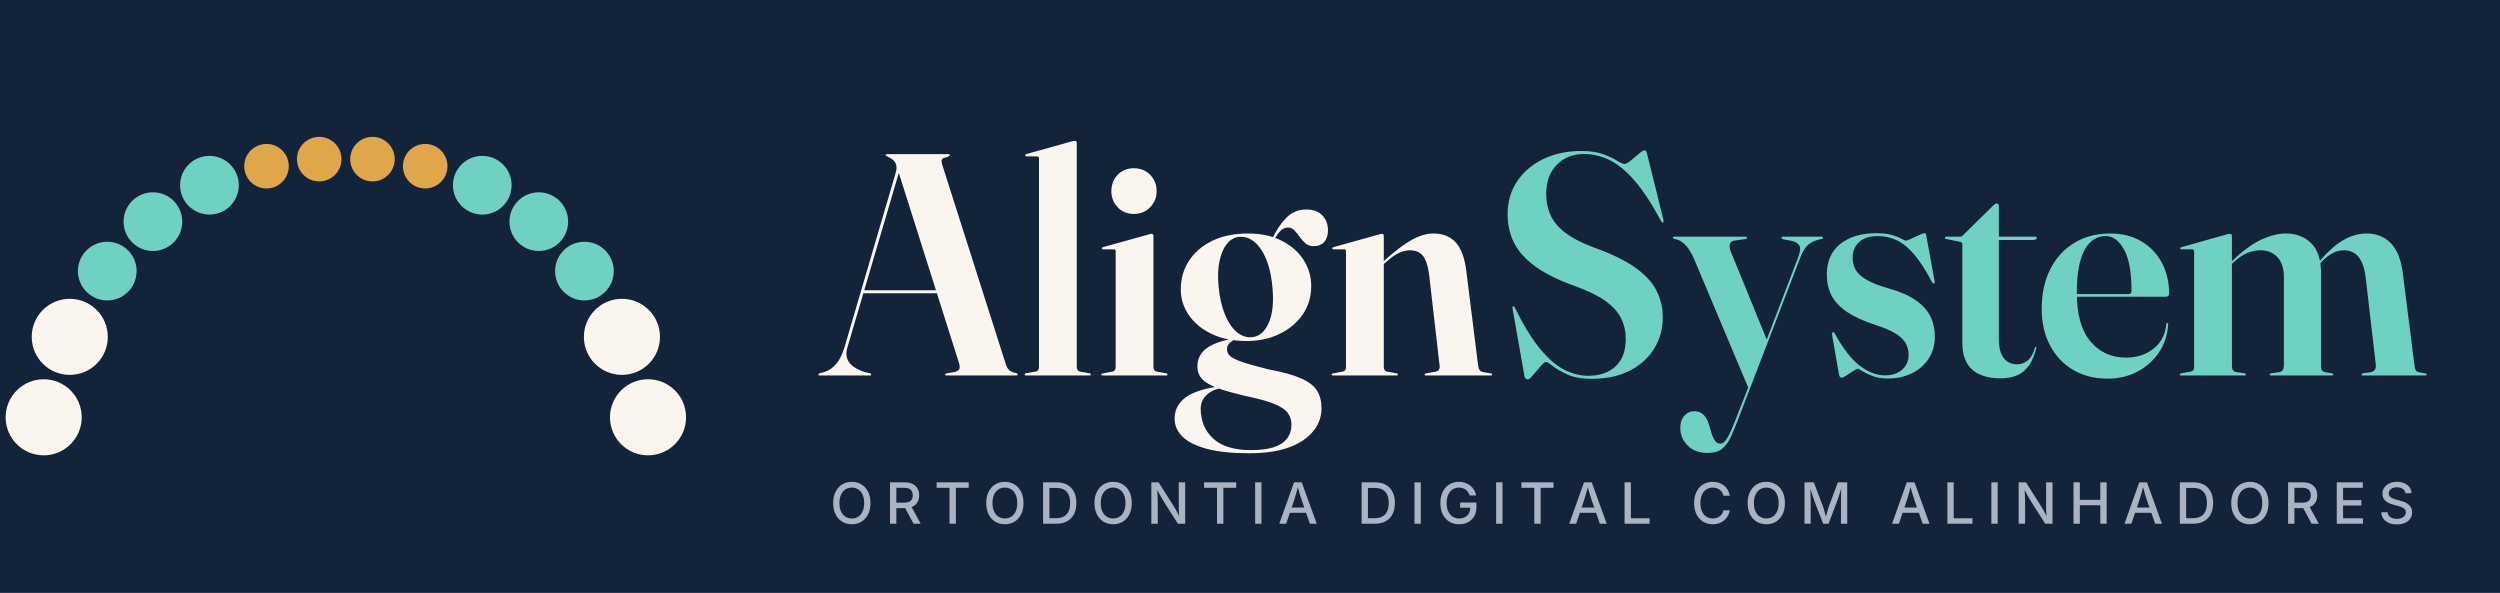
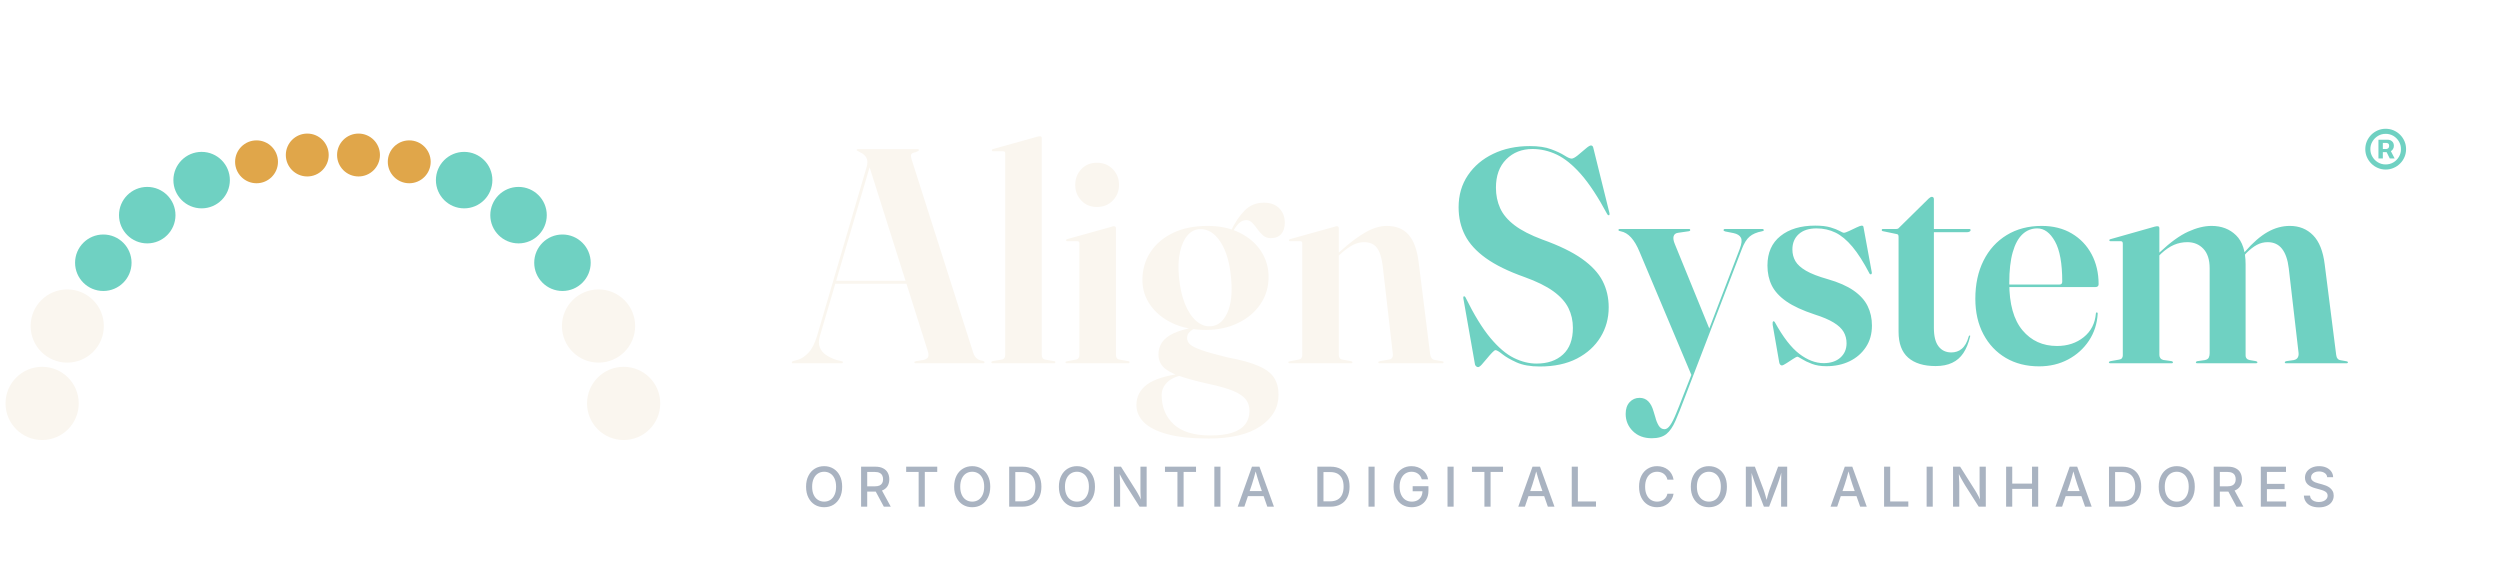
- <svg xmlns="http://www.w3.org/2000/svg" viewBox="0 0 506 120" width="1518" height="360" role="img" aria-label="AlignSystem">
-   <rect width="506" height="120" fill="#12233A" />
-   <g transform="translate(4 -0.9) scale(1.100)">
+ <svg xmlns="http://www.w3.org/2000/svg" viewBox="0 0 523 120" role="img" aria-label="AlignSystem">
+   <g transform="translate(4 -0.5) scale(1.094)">
    <circle cx="64.9" cy="30.1" r="4.1" fill="#E0A64A" />
    <circle cx="74.6" cy="31.4" r="4.1" fill="#E0A64A" />
    <circle cx="85.1" cy="34.9" r="5.4" fill="#6FD1C2" />
    <circle cx="95.5" cy="41.6" r="5.4" fill="#6FD1C2" />
    <circle cx="103.9" cy="50.7" r="5.4" fill="#6FD1C2" />
    <circle cx="110.8" cy="62.8" r="7" fill="#FAF6EF" />
    <circle cx="115.6" cy="77.6" r="7" fill="#FAF6EF" />
    <circle cx="55.1" cy="30.1" r="4.1" fill="#E0A64A" />
    <circle cx="45.4" cy="31.4" r="4.1" fill="#E0A64A" />
    <circle cx="34.9" cy="34.9" r="5.4" fill="#6FD1C2" />
    <circle cx="24.5" cy="41.6" r="5.4" fill="#6FD1C2" />
    <circle cx="16.1" cy="50.7" r="5.4" fill="#6FD1C2" />
    <circle cx="9.2" cy="62.8" r="7" fill="#FAF6EF" />
    <circle cx="4.4" cy="77.6" r="7" fill="#FAF6EF" />
  </g>
  <path d="M174.45 59.36L174.61 58.75L190.90 58.75L190.99 59.36L174.45 59.36M176.34 75.81Q176.34 75.87 176.27 75.94Q176.21 76 176.08 76L165.87 76Q165.78 76 165.71 75.94Q165.65 75.87 165.65 75.81Q165.65 75.68 165.74 75.63Q165.84 75.58 165.90 75.55L167.12 75.20Q168.14 74.85 169.18 73.73Q170.22 72.61 170.93 70.27L181.26 35.07Q181.65 33.82 181.28 33.06Q180.91 32.29 179.95 31.87Q179.57 31.62 179.39 31.55Q179.22 31.49 179.22 31.39Q179.22 31.30 179.30 31.25Q179.38 31.20 179.54 31.20L191.98 31.20Q192.11 31.20 192.18 31.25Q192.24 31.30 192.24 31.39Q192.24 31.49 192.10 31.58Q191.95 31.68 191.57 31.84Q190.80 31.97 190.64 32.27Q190.48 32.58 190.74 33.44L203.63 73.89Q203.89 74.62 204.37 75.01Q204.85 75.39 205.62 75.49Q205.81 75.55 205.89 75.62Q205.97 75.68 205.97 75.81Q205.97 75.87 205.89 75.94Q205.81 76 205.68 76L191.57 76Q191.44 76 191.36 75.94Q191.28 75.87 191.28 75.81Q191.28 75.68 191.38 75.65Q191.47 75.62 191.66 75.55L193.20 75.30Q193.97 75.10 194.16 74.69Q194.35 74.27 194.10 73.47L181.78 34.56L182.54 32.90L171.50 70.37Q171.12 71.68 171.49 72.64Q171.86 73.60 172.78 74.24Q173.71 74.88 174.99 75.30L176.02 75.55Q176.21 75.58 176.27 75.63Q176.34 75.68 176.34 75.81M217.94 28.86L217.94 74.24Q217.94 74.66 218.11 74.91Q218.29 75.17 218.70 75.23L220.46 75.55Q220.66 75.55 220.72 75.63Q220.78 75.71 220.78 75.81Q220.78 75.87 220.72 75.94Q220.66 76 220.53 76L207.63 76Q207.54 76 207.46 75.94Q207.38 75.87 207.38 75.81Q207.38 75.71 207.47 75.63Q207.57 75.55 207.79 75.52L209.52 75.23Q209.94 75.17 210.11 74.91Q210.29 74.66 210.29 74.27L210.29 32.06Q210.29 31.87 210.19 31.76Q210.10 31.65 209.87 31.65L207.79 31.65Q207.63 31.65 207.57 31.58Q207.50 31.52 207.50 31.42Q207.50 31.30 207.58 31.25Q207.66 31.20 207.76 31.17L216.94 28.61Q217.23 28.54 217.34 28.53Q217.46 28.51 217.58 28.51Q217.74 28.51 217.84 28.61Q217.94 28.70 217.94 28.86M233.46 47.71L233.46 74.24Q233.46 74.66 233.63 74.91Q233.81 75.17 234.22 75.23L235.98 75.55Q236.18 75.55 236.24 75.63Q236.30 75.71 236.30 75.81Q236.30 75.87 236.24 75.94Q236.18 76 236.05 76L223.15 76Q223.06 76 222.98 75.94Q222.90 75.87 222.90 75.81Q222.90 75.71 222.96 75.66Q223.02 75.62 223.22 75.58L225.04 75.23Q225.46 75.17 225.63 74.91Q225.81 74.66 225.81 74.27L225.81 50.88Q225.81 50.69 225.71 50.58Q225.62 50.46 225.39 50.46L223.31 50.46Q223.15 50.46 223.09 50.40Q223.02 50.34 223.02 50.24Q223.02 50.14 223.10 50.10Q223.18 50.05 223.28 50.02L232.46 47.46Q232.75 47.36 232.86 47.34Q232.98 47.33 233.10 47.33Q233.26 47.33 233.36 47.44Q233.46 47.55 233.46 47.71M229.49 43.30Q227.47 43.30 226.21 41.95Q224.94 40.61 224.94 38.69Q224.94 36.74 226.21 35.39Q227.47 34.05 229.49 34.05Q231.50 34.05 232.80 35.39Q234.10 36.74 234.10 38.69Q234.10 40.61 232.80 41.95Q231.50 43.30 229.49 43.30M256.85 74.78Q253.20 73.89 251.38 73.25Q249.55 72.61 248.94 72.03Q248.34 71.46 248.34 70.69Q248.34 69.98 248.85 69.46Q249.36 68.93 250.06 68.70L250.06 68.45Q247.18 68.93 245.50 69.73Q243.82 70.53 243.09 71.63Q242.35 72.74 242.35 74.11Q242.35 75.68 243.31 76.72Q244.27 77.76 246.56 78.59Q248.85 79.42 252.75 80.29Q256.21 81.02 258.08 81.82Q259.95 82.62 260.67 83.62Q261.39 84.61 261.39 85.92Q261.39 87.62 260.48 88.78Q259.57 89.95 257.76 90.53Q255.95 91.10 253.20 91.10Q248.08 91.10 245.55 88.77Q243.02 86.43 243.02 82.66Q243.02 81.15 244.14 80.02Q245.26 78.88 247.47 78.46L247.41 78.11Q242.19 78.78 239.97 80.43Q237.74 82.08 237.74 84.74Q237.74 86.78 239.31 88.35Q240.88 89.92 244.21 90.83Q247.54 91.74 252.88 91.74Q259.86 91.74 263.66 89.18Q267.47 86.62 267.47 82.59Q267.47 80.51 266.56 79.06Q265.65 77.60 263.33 76.58Q261.01 75.55 256.85 74.78M257.49 48.35L257.23 48.90L257.71 48.83Q258.38 47.55 259.09 46.80Q259.79 46.05 260.72 46.05Q261.42 46.05 261.97 46.61Q262.51 47.17 263.04 47.92Q263.57 48.67 264.22 49.25Q264.88 49.82 265.84 49.82Q267.28 49.82 268.03 48.96Q268.78 48.10 268.78 46.59Q268.78 44.77 267.63 43.58Q266.48 42.40 264.40 42.40Q262 42.40 260.37 44.05Q258.74 45.70 257.49 48.35M265.39 57.92Q265.39 55.04 263.86 52.62Q262.32 50.21 259.44 48.74Q256.56 47.26 252.62 47.26Q248.40 47.26 245.34 48.75Q242.29 50.24 240.64 52.80Q238.99 55.36 238.99 58.59Q238.99 61.47 240.66 63.84Q242.32 66.21 245.30 67.62Q248.27 69.02 252.30 69.02Q256.02 69.02 258.99 67.58Q261.97 66.14 263.68 63.63Q265.39 61.12 265.39 57.92M250.96 47.94Q253.49 47.81 255.31 50.59Q257.14 53.38 257.55 58.27Q257.97 62.78 256.74 65.47Q255.50 68.16 253.23 68.26Q251.60 68.35 250.19 67.09Q248.78 65.82 247.86 63.49Q246.93 61.15 246.64 57.95Q246.35 54.98 246.85 52.74Q247.34 50.50 248.42 49.25Q249.49 48 250.96 47.94M280.08 47.71L280.08 74.24Q280.08 74.66 280.26 74.91Q280.43 75.17 280.85 75.23L282.61 75.55Q282.93 75.62 282.93 75.81Q282.93 76 282.67 76L269.78 76Q269.68 76 269.60 75.94Q269.52 75.87 269.52 75.81Q269.52 75.71 269.58 75.66Q269.65 75.62 269.84 75.58L271.66 75.23Q272.08 75.17 272.26 74.91Q272.43 74.66 272.43 74.27L272.43 50.88Q272.43 50.69 272.34 50.58Q272.24 50.46 272.02 50.46L269.94 50.46Q269.78 50.46 269.71 50.40Q269.65 50.34 269.65 50.24Q269.65 50.14 269.73 50.10Q269.81 50.05 269.90 50.02L279.09 47.46Q279.38 47.36 279.49 47.34Q279.60 47.33 279.73 47.33Q279.89 47.33 279.98 47.44Q280.08 47.55 280.08 47.71M280.56 53.02L279.44 54.02L279.12 53.70L280.27 52.67Q283.44 49.82 285.76 48.54Q288.08 47.26 290.10 47.26Q293.04 47.26 294.67 49.10Q296.30 50.94 296.78 54.85L299.18 74.05Q299.25 74.56 299.46 74.88Q299.66 75.20 300.14 75.30L301.71 75.58Q301.87 75.58 301.94 75.65Q302 75.71 302 75.81Q302 75.87 301.94 75.94Q301.87 76 301.74 76L288.62 76Q288.34 76 288.34 75.81Q288.34 75.62 288.69 75.55L290.51 75.23Q291.02 75.17 291.23 74.85Q291.44 74.53 291.38 74.05L289.26 55.62Q288.94 53.02 288.05 51.84Q287.15 50.66 285.36 50.66Q284.18 50.66 283.02 51.25Q281.87 51.84 280.56 53.02" fill="#FAF6EF" />
  <path d="M322.14 76.67Q319.16 76.67 317.26 75.81Q315.35 74.94 314.30 74.10Q313.24 73.25 312.86 73.25Q312.63 73.25 312.14 73.78Q311.64 74.30 311.06 75.01Q310.49 75.71 309.99 76.26Q309.50 76.80 309.21 76.80Q309.02 76.80 308.82 76.64Q308.63 76.48 308.57 76.26L306.14 62.46Q306.10 62.27 306.12 62.16Q306.14 62.05 306.20 62.02Q306.30 61.95 306.41 62.02Q306.52 62.08 306.58 62.21Q309.27 67.68 311.78 70.69Q314.30 73.70 316.70 74.88Q319.10 76.06 321.43 76.06Q324.92 76.06 326.98 74.16Q329.05 72.26 329.05 68.58Q329.05 66.34 328.12 64.45Q327.19 62.56 324.97 60.94Q322.74 59.33 318.90 57.95Q313.85 56.16 310.84 54Q307.83 51.84 306.49 49.23Q305.14 46.62 305.14 43.36Q305.14 39.55 307.08 36.67Q309.02 33.79 312.38 32.18Q315.74 30.56 320.06 30.56Q322.74 30.56 324.50 31.22Q326.26 31.87 327.29 32.53Q328.31 33.18 328.79 33.18Q329.21 33.18 330.06 32.50Q330.90 31.81 331.70 31.12Q332.50 30.43 332.82 30.43Q332.98 30.43 333.11 30.53Q333.24 30.62 333.30 30.85L336.70 44.58Q336.73 44.77 336.71 44.86Q336.70 44.96 336.63 45.02Q336.57 45.06 336.46 45.01Q336.34 44.96 336.25 44.83Q333.37 39.46 330.78 36.50Q328.18 33.54 325.69 32.35Q323.19 31.17 320.60 31.17Q317.27 31.17 315.11 33.33Q312.95 35.49 312.95 39.26Q312.95 41.60 313.83 43.55Q314.71 45.50 316.84 47.12Q318.97 48.74 322.65 50.11Q327.93 52 330.95 54.14Q333.98 56.29 335.26 58.78Q336.54 61.28 336.54 64.29Q336.54 67.74 334.82 70.54Q333.11 73.34 329.90 75.01Q326.68 76.67 322.14 76.67M350.39 51.10L357.72 69.06L353.98 78.78L343 52.70Q342.20 50.75 341.22 49.68Q340.25 48.61 339.03 48.38Q338.71 48.32 338.65 48.26Q338.58 48.19 338.58 48.13Q338.58 48 338.66 47.95Q338.74 47.90 338.84 47.90L353.30 47.90Q353.46 47.90 353.53 47.95Q353.59 48 353.59 48.16Q353.59 48.26 353.51 48.30Q353.43 48.35 353.27 48.38L351.06 48.70Q350.30 48.80 350.12 49.42Q349.94 50.05 350.39 51.10M352.12 82.78L355.16 75.07L355.58 73.95L363.96 52.06Q364.57 50.43 364.20 49.73Q363.83 49.02 362.68 48.77L360.92 48.42Q360.73 48.35 360.65 48.30Q360.57 48.26 360.57 48.16Q360.57 48.03 360.65 47.97Q360.73 47.90 360.86 47.90L368.66 47.90Q368.82 47.90 368.90 47.97Q368.98 48.03 368.98 48.16Q368.98 48.26 368.90 48.30Q368.82 48.35 368.63 48.38Q366.94 48.70 366.01 49.50Q365.08 50.30 364.41 52.06L352.44 83.20Q351.32 86.18 350.50 88.05Q349.69 89.92 348.60 90.80Q347.51 91.68 345.56 91.68Q343.10 91.68 341.59 90.19Q340.09 88.70 340.09 86.59Q340.09 85.02 340.92 84.13Q341.75 83.23 343 83.23Q344.09 83.23 344.81 83.95Q345.53 84.67 345.91 86.02L346.30 87.30Q346.52 88.22 346.98 89.01Q347.45 89.79 348.22 89.79Q348.82 89.79 349.40 88.96Q349.98 88.13 350.63 86.54Q351.29 84.96 352.12 82.78M381.50 75.97Q383.70 75.97 385 74.82Q386.30 73.66 386.30 71.81Q386.30 70.50 385.69 69.44Q385.08 68.38 383.62 67.49Q382.17 66.59 379.64 65.79Q375.86 64.54 373.72 63.06Q371.58 61.57 370.66 59.73Q369.75 57.89 369.75 55.55Q369.75 51.55 372.47 49.38Q375.19 47.20 379.74 47.20Q381.69 47.20 382.94 47.57Q384.18 47.94 384.86 48.32Q385.53 48.70 385.72 48.70Q386.04 48.70 386.84 48.32Q387.64 47.94 388.42 47.57Q389.21 47.20 389.46 47.20Q389.59 47.20 389.70 47.25Q389.82 47.30 389.85 47.55L391.54 56.77Q391.61 57.02 391.58 57.17Q391.54 57.31 391.45 57.38Q391.35 57.41 391.26 57.38Q391.16 57.34 391.10 57.22Q389.24 53.66 387.51 51.60Q385.78 49.54 383.98 48.66Q382.17 47.78 380.02 47.78Q377.62 47.78 376.30 48.98Q374.97 50.18 374.97 52.19Q374.97 53.54 375.59 54.62Q376.22 55.71 377.82 56.64Q379.42 57.57 382.36 58.40Q385.72 59.36 387.77 60.78Q389.82 62.21 390.71 64.03Q391.61 65.86 391.61 68.10Q391.61 70.72 390.34 72.62Q389.08 74.53 386.94 75.57Q384.79 76.61 382.07 76.61Q380.31 76.61 379.03 76.11Q377.75 75.62 376.97 75.12Q376.18 74.62 375.99 74.62Q375.83 74.62 375.14 75.07Q374.46 75.52 373.74 75.98Q373.02 76.45 372.76 76.45Q372.60 76.45 372.44 76.30Q372.28 76.16 372.22 75.84L370.84 67.94Q370.81 67.58 370.84 67.44Q370.87 67.30 370.97 67.23Q371.06 67.17 371.13 67.22Q371.19 67.26 371.29 67.39Q373.85 72.06 376.41 74.02Q378.97 75.97 381.50 75.97M396.76 48.96L393.98 48.38Q393.78 48.35 393.72 48.29Q393.66 48.22 393.66 48.13Q393.66 48.03 393.72 47.97Q393.78 47.90 393.88 47.90L396.70 47.90Q396.89 47.90 397.03 47.84Q397.18 47.78 397.30 47.62L403.48 41.54Q403.64 41.38 403.82 41.28Q403.99 41.18 404.15 41.18Q404.34 41.18 404.46 41.31Q404.57 41.44 404.57 41.66L404.57 68.61Q404.57 71.20 405.54 72.46Q406.52 73.73 408.22 73.73Q408.82 73.73 409.37 73.55Q409.91 73.38 410.39 72.98Q410.87 72.58 411.24 71.94Q411.61 71.30 411.86 70.37Q411.93 70.18 412.07 70.18Q412.22 70.18 412.15 70.40Q411.64 72.51 410.73 73.87Q409.82 75.23 408.39 75.90Q406.97 76.58 404.92 76.58Q401.21 76.58 399.19 74.82Q397.18 73.06 397.18 69.41L397.18 49.57Q397.18 49.28 397.10 49.14Q397.02 48.99 396.76 48.96M411.45 48.58L402.20 48.58L402.42 47.90L411.93 47.90Q412.09 47.90 412.17 47.95Q412.25 48 412.25 48.16Q412.25 48.32 412.04 48.45Q411.83 48.58 411.45 48.58M439.03 59.46Q439.03 59.74 438.86 59.90Q438.68 60.06 438.30 60.06L418.49 60.06L418.49 59.52L430.87 59.52Q431.42 59.52 431.42 58.91Q431.42 53.22 429.90 50.50Q428.38 47.78 426.20 47.78Q424.41 47.78 423.10 49.01Q421.78 50.24 421.06 52.77Q420.34 55.30 420.34 59.20Q420.34 65.79 423.10 69.09Q425.85 72.38 430.33 72.38Q433.62 72.38 435.91 70.54Q438.20 68.70 438.46 65.57Q438.49 65.44 438.55 65.39Q438.62 65.34 438.65 65.34Q438.71 65.34 438.78 65.41Q438.84 65.47 438.84 65.63Q438.65 68.80 437 71.28Q435.35 73.76 432.65 75.20Q429.94 76.64 426.58 76.64Q422.62 76.64 419.62 74.88Q416.63 73.12 414.94 69.94Q413.24 66.75 413.24 62.50Q413.24 57.95 414.95 54.53Q416.66 51.10 419.80 49.18Q422.94 47.26 427.13 47.26Q430.74 47.26 433.42 48.85Q436.09 50.43 437.56 53.18Q439.03 55.94 439.03 59.46M451.74 47.74L451.74 74.27Q451.74 74.62 451.94 74.91Q452.15 75.20 452.54 75.30L454.30 75.55Q454.58 75.62 454.58 75.81Q454.58 76 454.26 76L441.46 76Q441.34 76 441.26 75.94Q441.18 75.87 441.18 75.81Q441.18 75.71 441.27 75.65Q441.37 75.58 441.53 75.55L443.32 75.23Q443.74 75.17 443.91 74.93Q444.09 74.69 444.09 74.37L444.09 50.98Q444.09 50.75 444.01 50.61Q443.93 50.46 443.67 50.46L441.50 50.46Q441.40 50.46 441.34 50.40Q441.27 50.34 441.27 50.27Q441.27 50.18 441.34 50.11Q441.40 50.05 441.56 50.02L450.74 47.42Q451 47.36 451.13 47.34Q451.26 47.33 451.38 47.33Q451.58 47.33 451.66 47.46Q451.74 47.58 451.74 47.74M452.15 53.02L451.10 54.05L450.78 53.76L451.90 52.70Q455.13 49.66 457.77 48.46Q460.41 47.26 462.65 47.26Q465.78 47.26 467.78 49.22Q469.78 51.17 469.78 55.30L469.78 74.34Q469.78 74.75 470.01 75.01Q470.23 75.26 470.65 75.33L471.93 75.55Q472.25 75.62 472.25 75.81Q472.25 76 471.86 76L459.64 76Q459.38 76 459.38 75.81Q459.38 75.62 459.70 75.55L461.27 75.33Q461.88 75.20 462.07 74.82Q462.26 74.43 462.26 73.89L462.26 56.13Q462.26 53.44 460.95 52.05Q459.64 50.66 457.59 50.66Q456.12 50.66 454.81 51.22Q453.50 51.78 452.15 53.02M469.94 52.93L468.98 54.05L468.66 53.76L469.69 52.61Q472.12 49.82 474.38 48.54Q476.63 47.26 479.03 47.26Q481.98 47.26 483.90 49.22Q485.82 51.17 486.33 55.33L488.73 74.24Q488.79 74.75 489.02 75.02Q489.24 75.30 489.66 75.36L490.90 75.58Q491.03 75.62 491.11 75.66Q491.19 75.71 491.19 75.81Q491.19 75.87 491.11 75.94Q491.03 76 490.90 76L478.23 76Q477.98 76 477.98 75.81Q477.98 75.62 478.30 75.55L479.86 75.33Q480.47 75.20 480.70 74.78Q480.92 74.37 480.86 73.82L478.81 56.13Q478.49 53.44 477.40 52.05Q476.31 50.66 474.39 50.66Q473.21 50.66 472.15 51.22Q471.10 51.78 469.94 52.93" fill="#6FD1C2" />
+   <path d="M499.08 35.47Q498.20 35.47 497.43 35.13Q496.66 34.80 496.07 34.21Q495.49 33.63 495.15 32.85Q494.82 32.08 494.82 31.20Q494.82 30.32 495.15 29.55Q495.49 28.78 496.07 28.19Q496.66 27.61 497.43 27.27Q498.20 26.94 499.08 26.94Q499.97 26.94 500.74 27.27Q501.52 27.61 502.10 28.19Q502.69 28.78 503.02 29.55Q503.35 30.32 503.35 31.20Q503.35 32.08 503.02 32.85Q502.69 33.63 502.10 34.21Q501.52 34.80 500.74 35.13Q499.97 35.47 499.08 35.47M499.08 34.40Q499.97 34.40 500.70 33.97Q501.42 33.54 501.85 32.81Q502.28 32.09 502.28 31.20Q502.28 30.32 501.85 29.59Q501.42 28.87 500.70 28.43Q499.97 28 499.08 28Q498.20 28 497.48 28.43Q496.75 28.87 496.32 29.59Q495.88 30.32 495.88 31.20Q495.88 32.09 496.32 32.81Q496.75 33.54 497.48 33.97Q498.20 34.40 499.08 34.40M500.96 33.15L499.94 33.15L499.02 31.31L500.01 31.31L500.96 33.15M498.49 33.15L497.57 33.15L497.57 29.23L499.54 29.23Q499.82 29.23 500.12 29.36Q500.41 29.50 500.61 29.78Q500.80 30.06 500.80 30.49Q500.80 30.91 500.60 31.21Q500.39 31.52 500.09 31.67Q499.79 31.82 499.49 31.82L498.09 31.82L498.09 31.17L499.24 31.17Q499.43 31.17 499.62 31Q499.81 30.83 499.81 30.49Q499.81 30.16 499.62 30.03Q499.43 29.90 499.24 29.90L498.49 29.90" fill="#6FD1C2" />
  <path d="M172.41 106.11Q171.33 106.11 170.47 105.60Q169.62 105.08 169.13 104.12Q168.63 103.16 168.63 101.82Q168.63 100.48 169.13 99.52Q169.62 98.55 170.47 98.04Q171.33 97.52 172.41 97.52Q173.50 97.52 174.35 98.04Q175.20 98.55 175.69 99.52Q176.18 100.48 176.18 101.82Q176.18 103.16 175.69 104.12Q175.20 105.08 174.35 105.60Q173.50 106.11 172.41 106.11M172.41 104.94Q173.13 104.94 173.69 104.59Q174.26 104.23 174.58 103.53Q174.91 102.83 174.91 101.82Q174.91 100.80 174.58 100.10Q174.26 99.40 173.69 99.05Q173.13 98.69 172.41 98.69Q171.69 98.69 171.13 99.05Q170.56 99.41 170.23 100.11Q169.90 100.81 169.90 101.82Q169.90 102.83 170.23 103.53Q170.56 104.23 171.13 104.58Q171.69 104.94 172.41 104.94M181.42 106L180.14 106L180.14 97.63L183.14 97.63Q184.11 97.63 184.75 97.97Q185.40 98.30 185.72 98.90Q186.04 99.49 186.04 100.26Q186.04 101.04 185.72 101.62Q185.39 102.20 184.75 102.52Q184.10 102.84 183.13 102.84L180.88 102.84L180.88 101.74L183.01 101.74Q183.62 101.74 184 101.57Q184.38 101.39 184.56 101.06Q184.74 100.73 184.74 100.26Q184.74 99.79 184.56 99.45Q184.38 99.10 184 98.92Q183.62 98.73 182.99 98.73L181.42 98.73L181.42 106M186.35 106L184.90 106L182.87 102.22L184.29 102.22M192.18 98.73L189.57 98.73L189.57 97.63L196.07 97.63L196.07 98.73L193.47 98.73L193.47 106L192.18 106M203.39 106.11Q202.30 106.11 201.45 105.60Q200.59 105.08 200.10 104.12Q199.61 103.16 199.61 101.82Q199.61 100.48 200.10 99.52Q200.59 98.55 201.45 98.04Q202.30 97.52 203.39 97.52Q204.47 97.52 205.32 98.04Q206.17 98.55 206.66 99.52Q207.16 100.48 207.16 101.82Q207.16 103.16 206.66 104.12Q206.17 105.08 205.32 105.60Q204.47 106.11 203.39 106.11M203.39 104.94Q204.10 104.94 204.67 104.59Q205.23 104.23 205.56 103.53Q205.89 102.83 205.89 101.82Q205.89 100.80 205.56 100.10Q205.23 99.40 204.67 99.05Q204.10 98.69 203.39 98.69Q202.67 98.69 202.10 99.05Q201.54 99.41 201.21 100.11Q200.88 100.81 200.88 101.82Q200.88 102.83 201.21 103.53Q201.54 104.23 202.10 104.58Q202.67 104.94 203.39 104.94M213.84 106L211.77 106L211.77 104.88L213.77 104.88Q214.72 104.88 215.35 104.52Q215.97 104.17 216.29 103.48Q216.60 102.79 216.60 101.81Q216.60 100.82 216.29 100.14Q215.98 99.46 215.37 99.11Q214.75 98.76 213.84 98.76L211.72 98.76L211.72 97.63L213.92 97.63Q215.15 97.63 216.04 98.13Q216.92 98.63 217.39 99.57Q217.86 100.50 217.86 101.81Q217.86 103.11 217.39 104.05Q216.91 104.99 216.01 105.49Q215.11 106 213.84 106M211.12 97.63L212.40 97.63L212.40 106L211.12 106M225.30 106.11Q224.22 106.11 223.36 105.60Q222.51 105.08 222.02 104.12Q221.52 103.16 221.52 101.82Q221.52 100.48 222.02 99.52Q222.51 98.55 223.36 98.04Q224.22 97.52 225.30 97.52Q226.39 97.52 227.24 98.04Q228.09 98.55 228.58 99.52Q229.07 100.48 229.07 101.82Q229.07 103.16 228.58 104.12Q228.09 105.08 227.24 105.60Q226.39 106.11 225.30 106.11M225.30 104.94Q226.02 104.94 226.58 104.59Q227.15 104.23 227.47 103.53Q227.80 102.83 227.80 101.82Q227.80 100.80 227.47 100.10Q227.15 99.40 226.58 99.05Q226.02 98.69 225.30 98.69Q224.58 98.69 224.02 99.05Q223.45 99.41 223.12 100.11Q222.79 100.81 222.79 101.82Q222.79 102.83 223.12 103.53Q223.45 104.23 224.02 104.58Q224.58 104.94 225.30 104.94M234.33 106L233.03 106L233.03 97.63L234.51 97.63L237.66 102.61Q237.82 102.86 238.01 103.20Q238.21 103.55 238.43 103.98Q238.65 104.41 238.86 104.91L238.70 104.91Q238.65 104.43 238.63 103.96Q238.60 103.50 238.59 103.09Q238.58 102.68 238.58 102.40L238.58 97.63L239.88 97.63L239.88 106L238.40 106L235.57 101.55Q235.35 101.18 235.13 100.81Q234.91 100.44 234.65 99.96Q234.39 99.47 234.02 98.77L234.22 98.77Q234.25 99.39 234.27 99.93Q234.30 100.46 234.32 100.88Q234.33 101.29 234.33 101.54M246.32 98.73L243.71 98.73L243.71 97.63L250.21 97.63L250.21 98.73L247.61 98.73L247.61 106L246.32 106M254.04 97.63L255.32 97.63L255.32 106L254.04 106M260.32 106L258.93 106L261.91 97.63L263.48 97.63L266.51 106L265.12 106L263.50 101.34Q263.31 100.78 263.08 100.01Q262.85 99.24 262.55 98.16L262.81 98.16Q262.53 99.25 262.30 100.03Q262.07 100.81 261.90 101.34L260.32 106M264.89 103.79L260.54 103.79L260.54 102.73L264.89 102.73M278.31 106L276.24 106L276.24 104.88L278.24 104.88Q279.19 104.88 279.82 104.52Q280.45 104.17 280.76 103.48Q281.08 102.79 281.08 101.81Q281.08 100.82 280.77 100.14Q280.45 99.46 279.84 99.11Q279.22 98.76 278.31 98.76L276.20 98.76L276.20 97.63L278.39 97.63Q279.63 97.63 280.51 98.13Q281.39 98.63 281.86 99.57Q282.33 100.50 282.33 101.81Q282.33 103.11 281.86 104.05Q281.39 104.99 280.48 105.49Q279.58 106 278.31 106M275.59 97.63L276.87 97.63L276.87 106L275.59 106M286.29 97.63L287.57 97.63L287.57 106L286.29 106M295.34 106.11Q294.20 106.11 293.35 105.59Q292.49 105.07 292.01 104.10Q291.53 103.14 291.53 101.82Q291.53 100.49 292.02 99.52Q292.50 98.56 293.35 98.04Q294.20 97.52 295.28 97.52Q295.96 97.52 296.54 97.72Q297.13 97.92 297.59 98.29Q298.06 98.66 298.36 99.16Q298.66 99.67 298.76 100.28L297.44 100.28Q297.33 99.91 297.14 99.62Q296.94 99.32 296.67 99.12Q296.39 98.91 296.05 98.80Q295.70 98.69 295.29 98.69Q294.59 98.69 294.02 99.05Q293.46 99.41 293.13 100.11Q292.80 100.81 292.80 101.82Q292.80 102.83 293.13 103.52Q293.46 104.22 294.03 104.58Q294.60 104.94 295.34 104.94Q296.02 104.94 296.52 104.67Q297.02 104.40 297.30 103.90Q297.58 103.39 297.58 102.71L297.91 102.77L295.53 102.77L295.53 101.71L298.83 101.71L298.83 102.67Q298.83 103.73 298.38 104.50Q297.93 105.27 297.14 105.69Q296.35 106.11 295.34 106.11M302.82 97.63L304.10 97.63L304.10 106L302.82 106M310.54 98.73L307.93 98.73L307.93 97.63L314.43 97.63L314.43 98.73L311.83 98.73L311.83 106L310.54 106M319.01 106L317.62 106L320.60 97.63L322.17 97.63L325.20 106L323.81 106L322.19 101.34Q322 100.78 321.77 100.01Q321.54 99.24 321.24 98.16L321.50 98.16Q321.21 99.25 320.99 100.03Q320.76 100.81 320.59 101.34L319.01 106M323.58 103.79L319.23 103.79L319.23 102.73L323.58 102.73M333.88 106L328.81 106L328.81 97.63L330.09 97.63L330.09 104.90L333.88 104.90M346.66 106.11Q345.57 106.11 344.72 105.60Q343.87 105.08 343.38 104.12Q342.89 103.16 342.89 101.82Q342.89 100.48 343.38 99.52Q343.87 98.55 344.72 98.04Q345.57 97.52 346.66 97.52Q347.32 97.52 347.90 97.71Q348.48 97.90 348.94 98.27Q349.40 98.63 349.70 99.16Q350 99.68 350.11 100.34L348.82 100.34Q348.74 99.94 348.54 99.64Q348.34 99.33 348.06 99.12Q347.77 98.90 347.42 98.80Q347.06 98.69 346.67 98.69Q345.95 98.69 345.38 99.05Q344.81 99.41 344.49 100.11Q344.16 100.81 344.16 101.82Q344.16 102.83 344.49 103.53Q344.82 104.23 345.39 104.59Q345.96 104.94 346.67 104.94Q347.06 104.94 347.41 104.83Q347.76 104.73 348.05 104.51Q348.34 104.30 348.54 104Q348.74 103.69 348.82 103.29L350.11 103.29Q350.02 103.91 349.72 104.42Q349.43 104.94 348.98 105.32Q348.52 105.70 347.94 105.91Q347.35 106.11 346.66 106.11M357.50 106.11Q356.42 106.11 355.56 105.60Q354.71 105.08 354.22 104.12Q353.72 103.16 353.72 101.82Q353.72 100.48 354.22 99.52Q354.71 98.55 355.56 98.04Q356.42 97.52 357.50 97.52Q358.59 97.52 359.44 98.04Q360.29 98.55 360.78 99.52Q361.27 100.48 361.27 101.82Q361.27 103.16 360.78 104.12Q360.29 105.08 359.44 105.60Q358.59 106.11 357.50 106.11M357.50 104.94Q358.22 104.94 358.78 104.59Q359.35 104.23 359.67 103.53Q360 102.83 360 101.82Q360 100.80 359.67 100.10Q359.35 99.40 358.78 99.05Q358.22 98.69 357.50 98.69Q356.79 98.69 356.22 99.05Q355.65 99.41 355.32 100.11Q354.99 100.81 354.99 101.82Q354.99 102.83 355.32 103.53Q355.65 104.23 356.22 104.58Q356.79 104.94 357.50 104.94M366.48 106L365.23 106L365.23 97.63L367.12 97.63L368.94 102.43Q369.02 102.65 369.12 102.97Q369.22 103.30 369.33 103.68Q369.43 104.06 369.53 104.43Q369.62 104.80 369.70 105.10L369.43 105.10Q369.50 104.82 369.60 104.45Q369.69 104.09 369.80 103.70Q369.90 103.32 370.01 102.98Q370.11 102.65 370.19 102.43L371.98 97.63L373.88 97.63L373.88 106L372.61 106L372.61 101.50Q372.61 101.24 372.61 100.88Q372.62 100.52 372.63 100.12Q372.63 99.72 372.64 99.31Q372.65 98.90 372.66 98.52L372.75 98.52Q372.64 98.93 372.51 99.37Q372.38 99.80 372.25 100.21Q372.12 100.61 372.01 100.94Q371.89 101.28 371.81 101.50L370.10 106L369.01 106L367.27 101.50Q367.19 101.28 367.08 100.95Q366.97 100.63 366.84 100.22Q366.71 99.82 366.57 99.39Q366.44 98.95 366.31 98.52L366.42 98.52Q366.43 98.86 366.44 99.26Q366.45 99.67 366.45 100.08Q366.46 100.49 366.47 100.85Q366.48 101.22 366.48 101.50M384.34 106L382.95 106L385.93 97.63L387.50 97.63L390.53 106L389.15 106L387.52 101.34Q387.33 100.78 387.10 100.01Q386.87 99.24 386.58 98.16L386.83 98.16Q386.55 99.25 386.32 100.03Q386.09 100.81 385.92 101.34L384.34 106M388.92 103.79L384.56 103.79L384.56 102.73L388.92 102.73M399.22 106L394.15 106L394.15 97.63L395.43 97.63L395.43 104.90L399.22 104.90M403.05 97.63L404.33 97.63L404.33 106L403.05 106M409.88 106L408.58 106L408.58 97.63L410.06 97.63L413.21 102.61Q413.37 102.86 413.56 103.20Q413.76 103.55 413.98 103.98Q414.20 104.41 414.41 104.91L414.25 104.91Q414.20 104.43 414.18 103.96Q414.15 103.50 414.14 103.09Q414.13 102.68 414.13 102.40L414.13 97.63L415.43 97.63L415.43 106L413.95 106L411.12 101.55Q410.90 101.18 410.68 100.81Q410.46 100.44 410.20 99.96Q409.94 99.47 409.57 98.77L409.77 98.77Q409.80 99.39 409.82 99.93Q409.85 100.46 409.87 100.88Q409.88 101.29 409.88 101.54M420.96 106L419.68 106L419.68 97.63L420.96 97.63L420.96 101.17L425.10 101.17L425.10 97.63L426.39 97.63L426.39 106L425.10 106L425.10 102.27L420.96 102.27M431.39 106L430 106L432.98 97.63L434.55 97.63L437.58 106L436.20 106L434.57 101.34Q434.38 100.78 434.15 100.01Q433.92 99.24 433.63 98.16L433.88 98.16Q433.60 99.25 433.37 100.03Q433.14 100.81 432.97 101.34L431.39 106M435.97 103.79L431.62 103.79L431.62 102.73L435.97 102.73M443.91 106L441.85 106L441.85 104.88L443.85 104.88Q444.80 104.88 445.43 104.52Q446.05 104.17 446.37 103.48Q446.68 102.79 446.68 101.81Q446.68 100.82 446.37 100.14Q446.06 99.46 445.45 99.11Q444.83 98.76 443.91 98.76L441.80 98.76L441.80 97.63L444 97.63Q445.23 97.63 446.12 98.13Q447 98.63 447.47 99.57Q447.94 100.50 447.94 101.81Q447.94 103.11 447.47 104.05Q446.99 104.99 446.09 105.49Q445.19 106 443.91 106M441.20 97.63L442.48 97.63L442.48 106L441.20 106M455.38 106.11Q454.30 106.11 453.44 105.60Q452.59 105.08 452.10 104.12Q451.60 103.16 451.60 101.82Q451.60 100.48 452.10 99.52Q452.59 98.55 453.44 98.04Q454.30 97.52 455.38 97.52Q456.47 97.52 457.32 98.04Q458.17 98.55 458.66 99.52Q459.15 100.48 459.15 101.82Q459.15 103.16 458.66 104.12Q458.17 105.08 457.32 105.60Q456.47 106.11 455.38 106.11M455.38 104.94Q456.10 104.94 456.66 104.59Q457.23 104.23 457.55 103.53Q457.88 102.83 457.88 101.82Q457.88 100.80 457.55 100.10Q457.23 99.40 456.66 99.05Q456.10 98.69 455.38 98.69Q454.66 98.69 454.10 99.05Q453.53 99.41 453.20 100.11Q452.87 100.81 452.87 101.82Q452.87 102.83 453.20 103.53Q453.53 104.23 454.10 104.58Q454.66 104.94 455.38 104.94M464.39 106L463.11 106L463.11 97.63L466.11 97.63Q467.08 97.63 467.72 97.97Q468.37 98.30 468.69 98.90Q469.01 99.49 469.01 100.26Q469.01 101.04 468.69 101.62Q468.36 102.20 467.72 102.52Q467.07 102.84 466.10 102.84L463.85 102.84L463.85 101.74L465.98 101.74Q466.59 101.74 466.97 101.57Q467.35 101.39 467.53 101.06Q467.71 100.73 467.71 100.26Q467.71 99.79 467.53 99.45Q467.35 99.10 466.97 98.92Q466.59 98.73 465.96 98.73L464.39 98.73L464.39 106M469.32 106L467.87 106L465.84 102.22L467.26 102.22M478.26 106L472.96 106L472.96 97.63L478.23 97.63L478.23 98.73L474.24 98.73L474.24 101.23L477.94 101.23L477.94 102.32L474.24 102.32L474.24 104.90L478.26 104.90M485.11 106.14Q484.17 106.14 483.48 105.84Q482.79 105.55 482.40 104.99Q482.01 104.44 481.97 103.68L483.25 103.68Q483.29 104.13 483.55 104.43Q483.80 104.73 484.21 104.87Q484.62 105.02 485.10 105.02Q485.63 105.02 486.05 104.85Q486.46 104.69 486.70 104.38Q486.94 104.07 486.94 103.67Q486.94 103.30 486.73 103.07Q486.52 102.84 486.16 102.68Q485.81 102.53 485.35 102.41L484.38 102.14Q483.35 101.87 482.77 101.33Q482.20 100.79 482.20 99.93Q482.20 99.21 482.59 98.66Q482.98 98.12 483.65 97.82Q484.32 97.52 485.16 97.52Q486.02 97.52 486.68 97.82Q487.33 98.12 487.70 98.64Q488.08 99.17 488.09 99.83L486.85 99.83Q486.79 99.26 486.32 98.95Q485.85 98.63 485.13 98.63Q484.63 98.63 484.26 98.79Q483.88 98.95 483.68 99.23Q483.47 99.50 483.47 99.86Q483.47 100.26 483.72 100.50Q483.96 100.74 484.31 100.89Q484.66 101.03 484.98 101.11L485.80 101.33Q486.20 101.43 486.62 101.60Q487.04 101.77 487.40 102.04Q487.76 102.32 487.98 102.72Q488.21 103.12 488.21 103.69Q488.21 104.39 487.84 104.95Q487.48 105.51 486.78 105.82Q486.09 106.14 485.11 106.14" fill="#A9B3C1" />
</svg>
